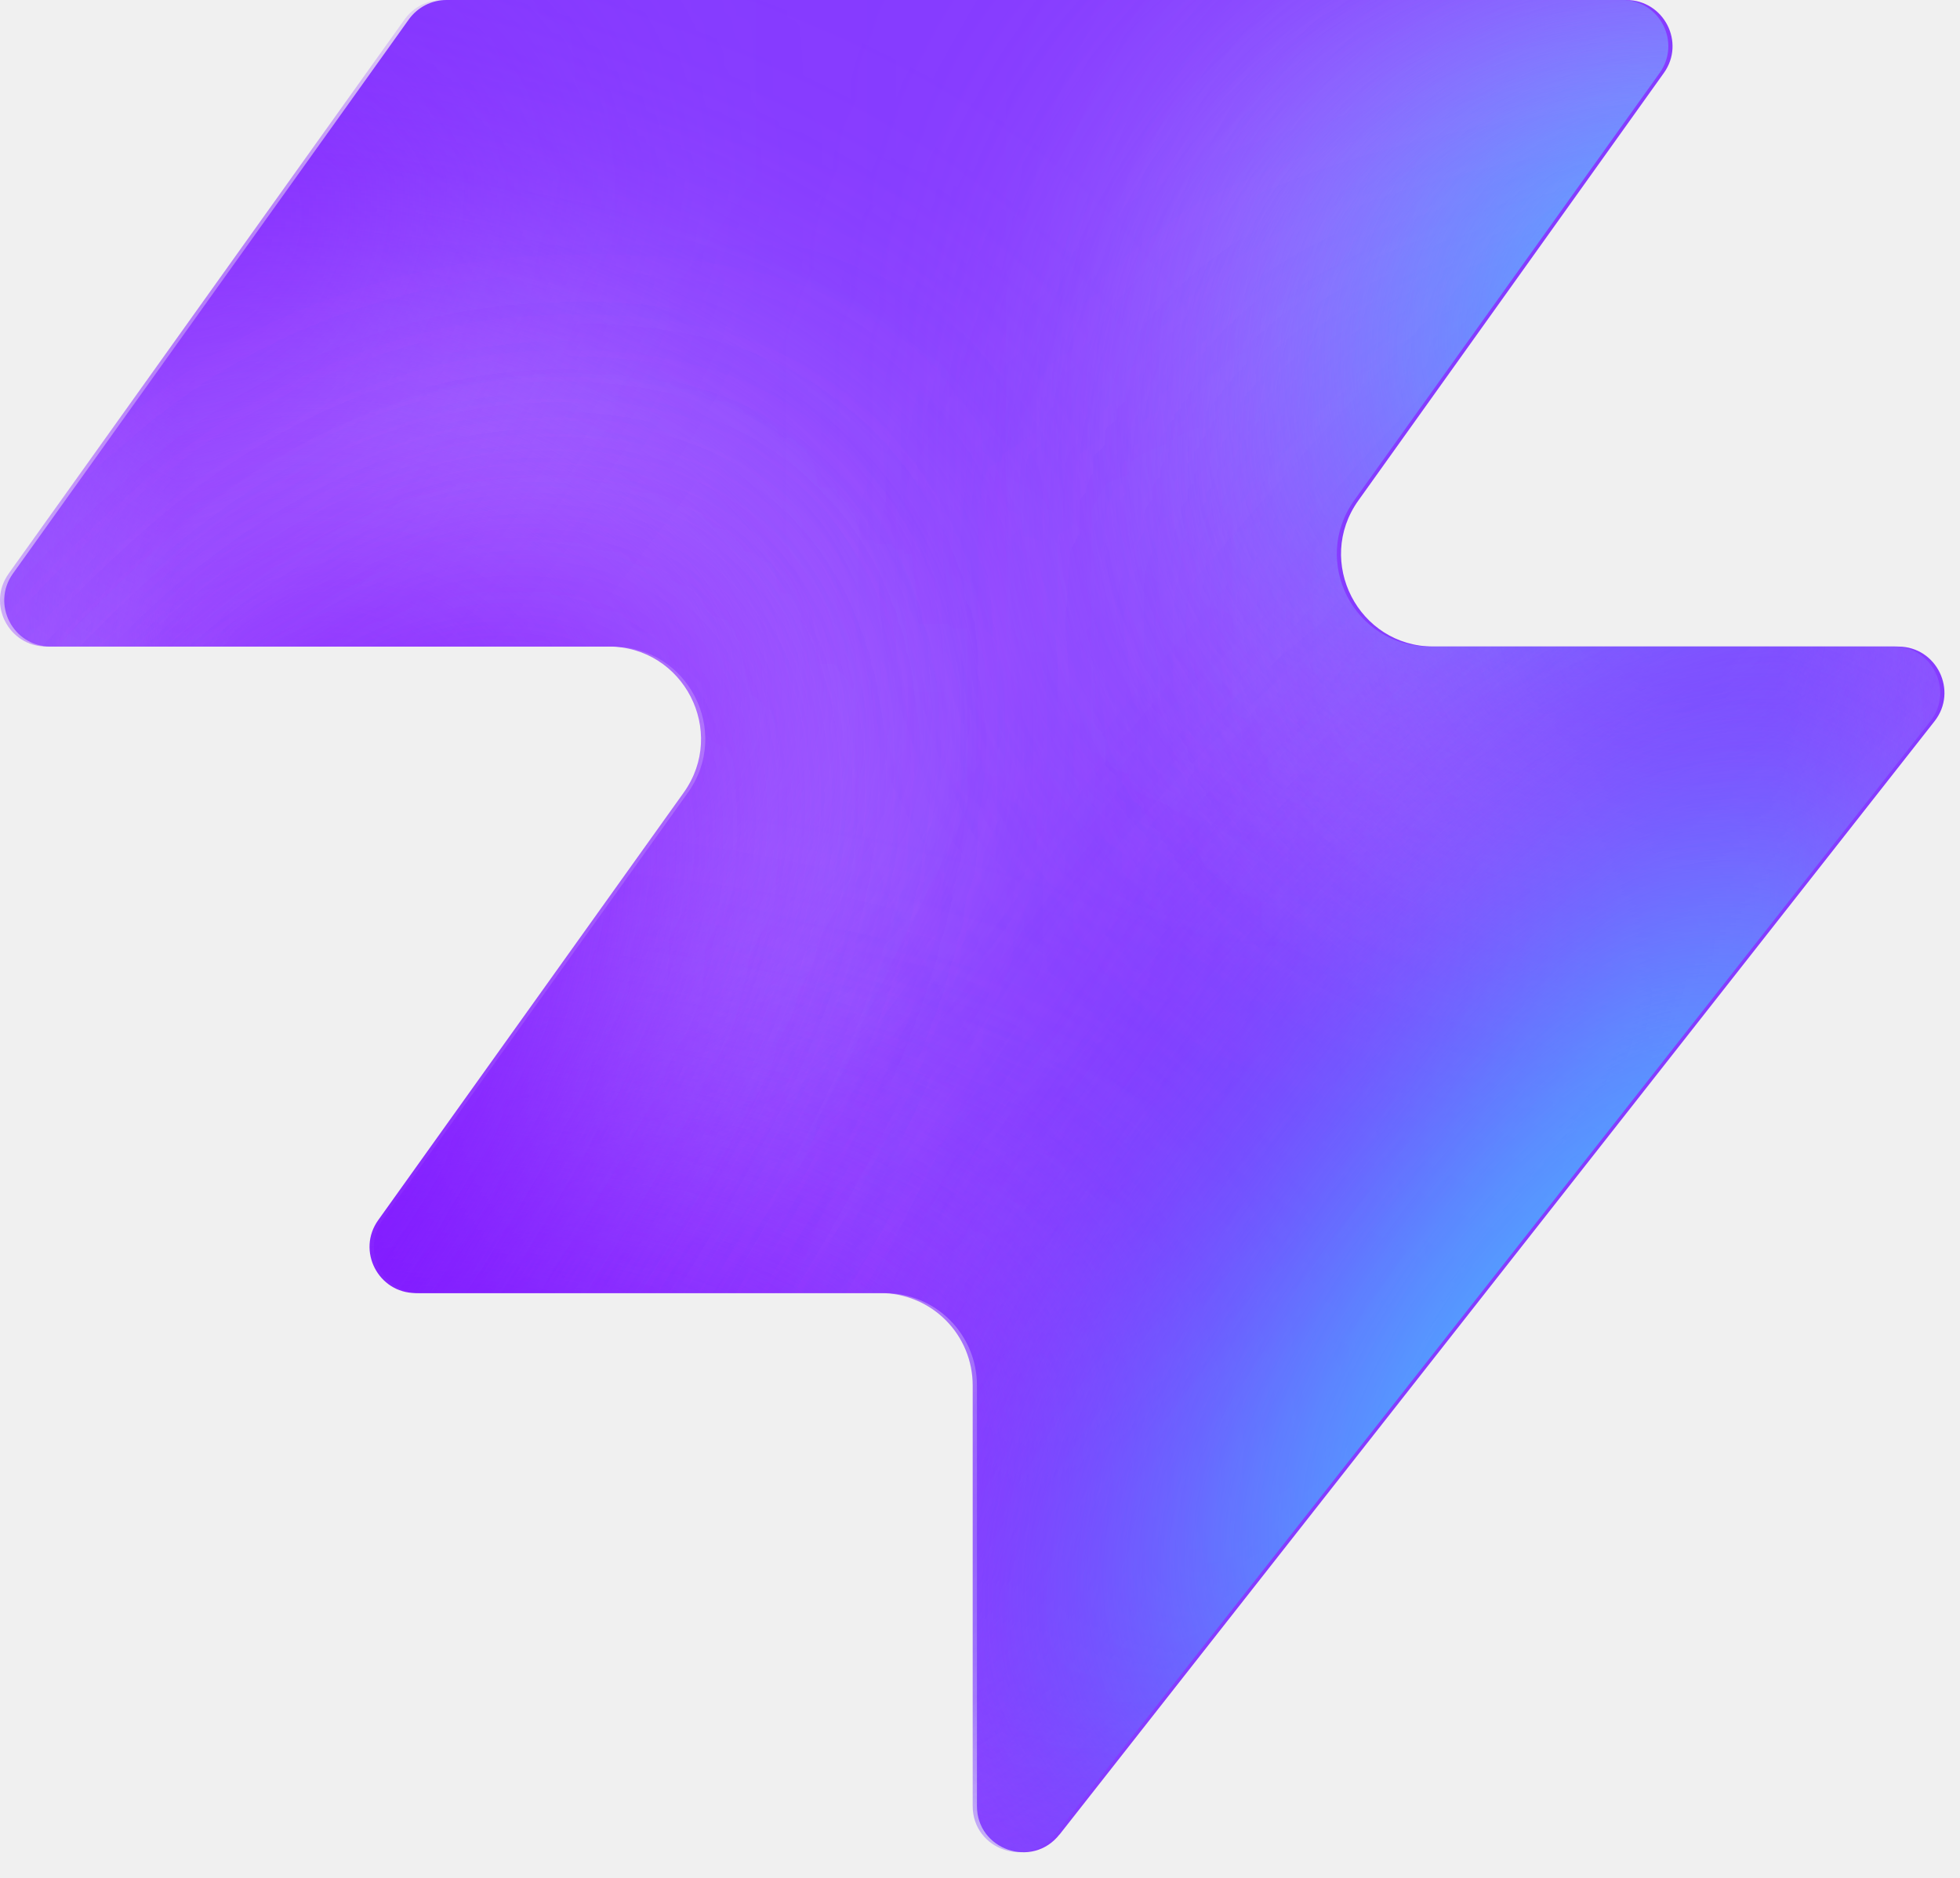
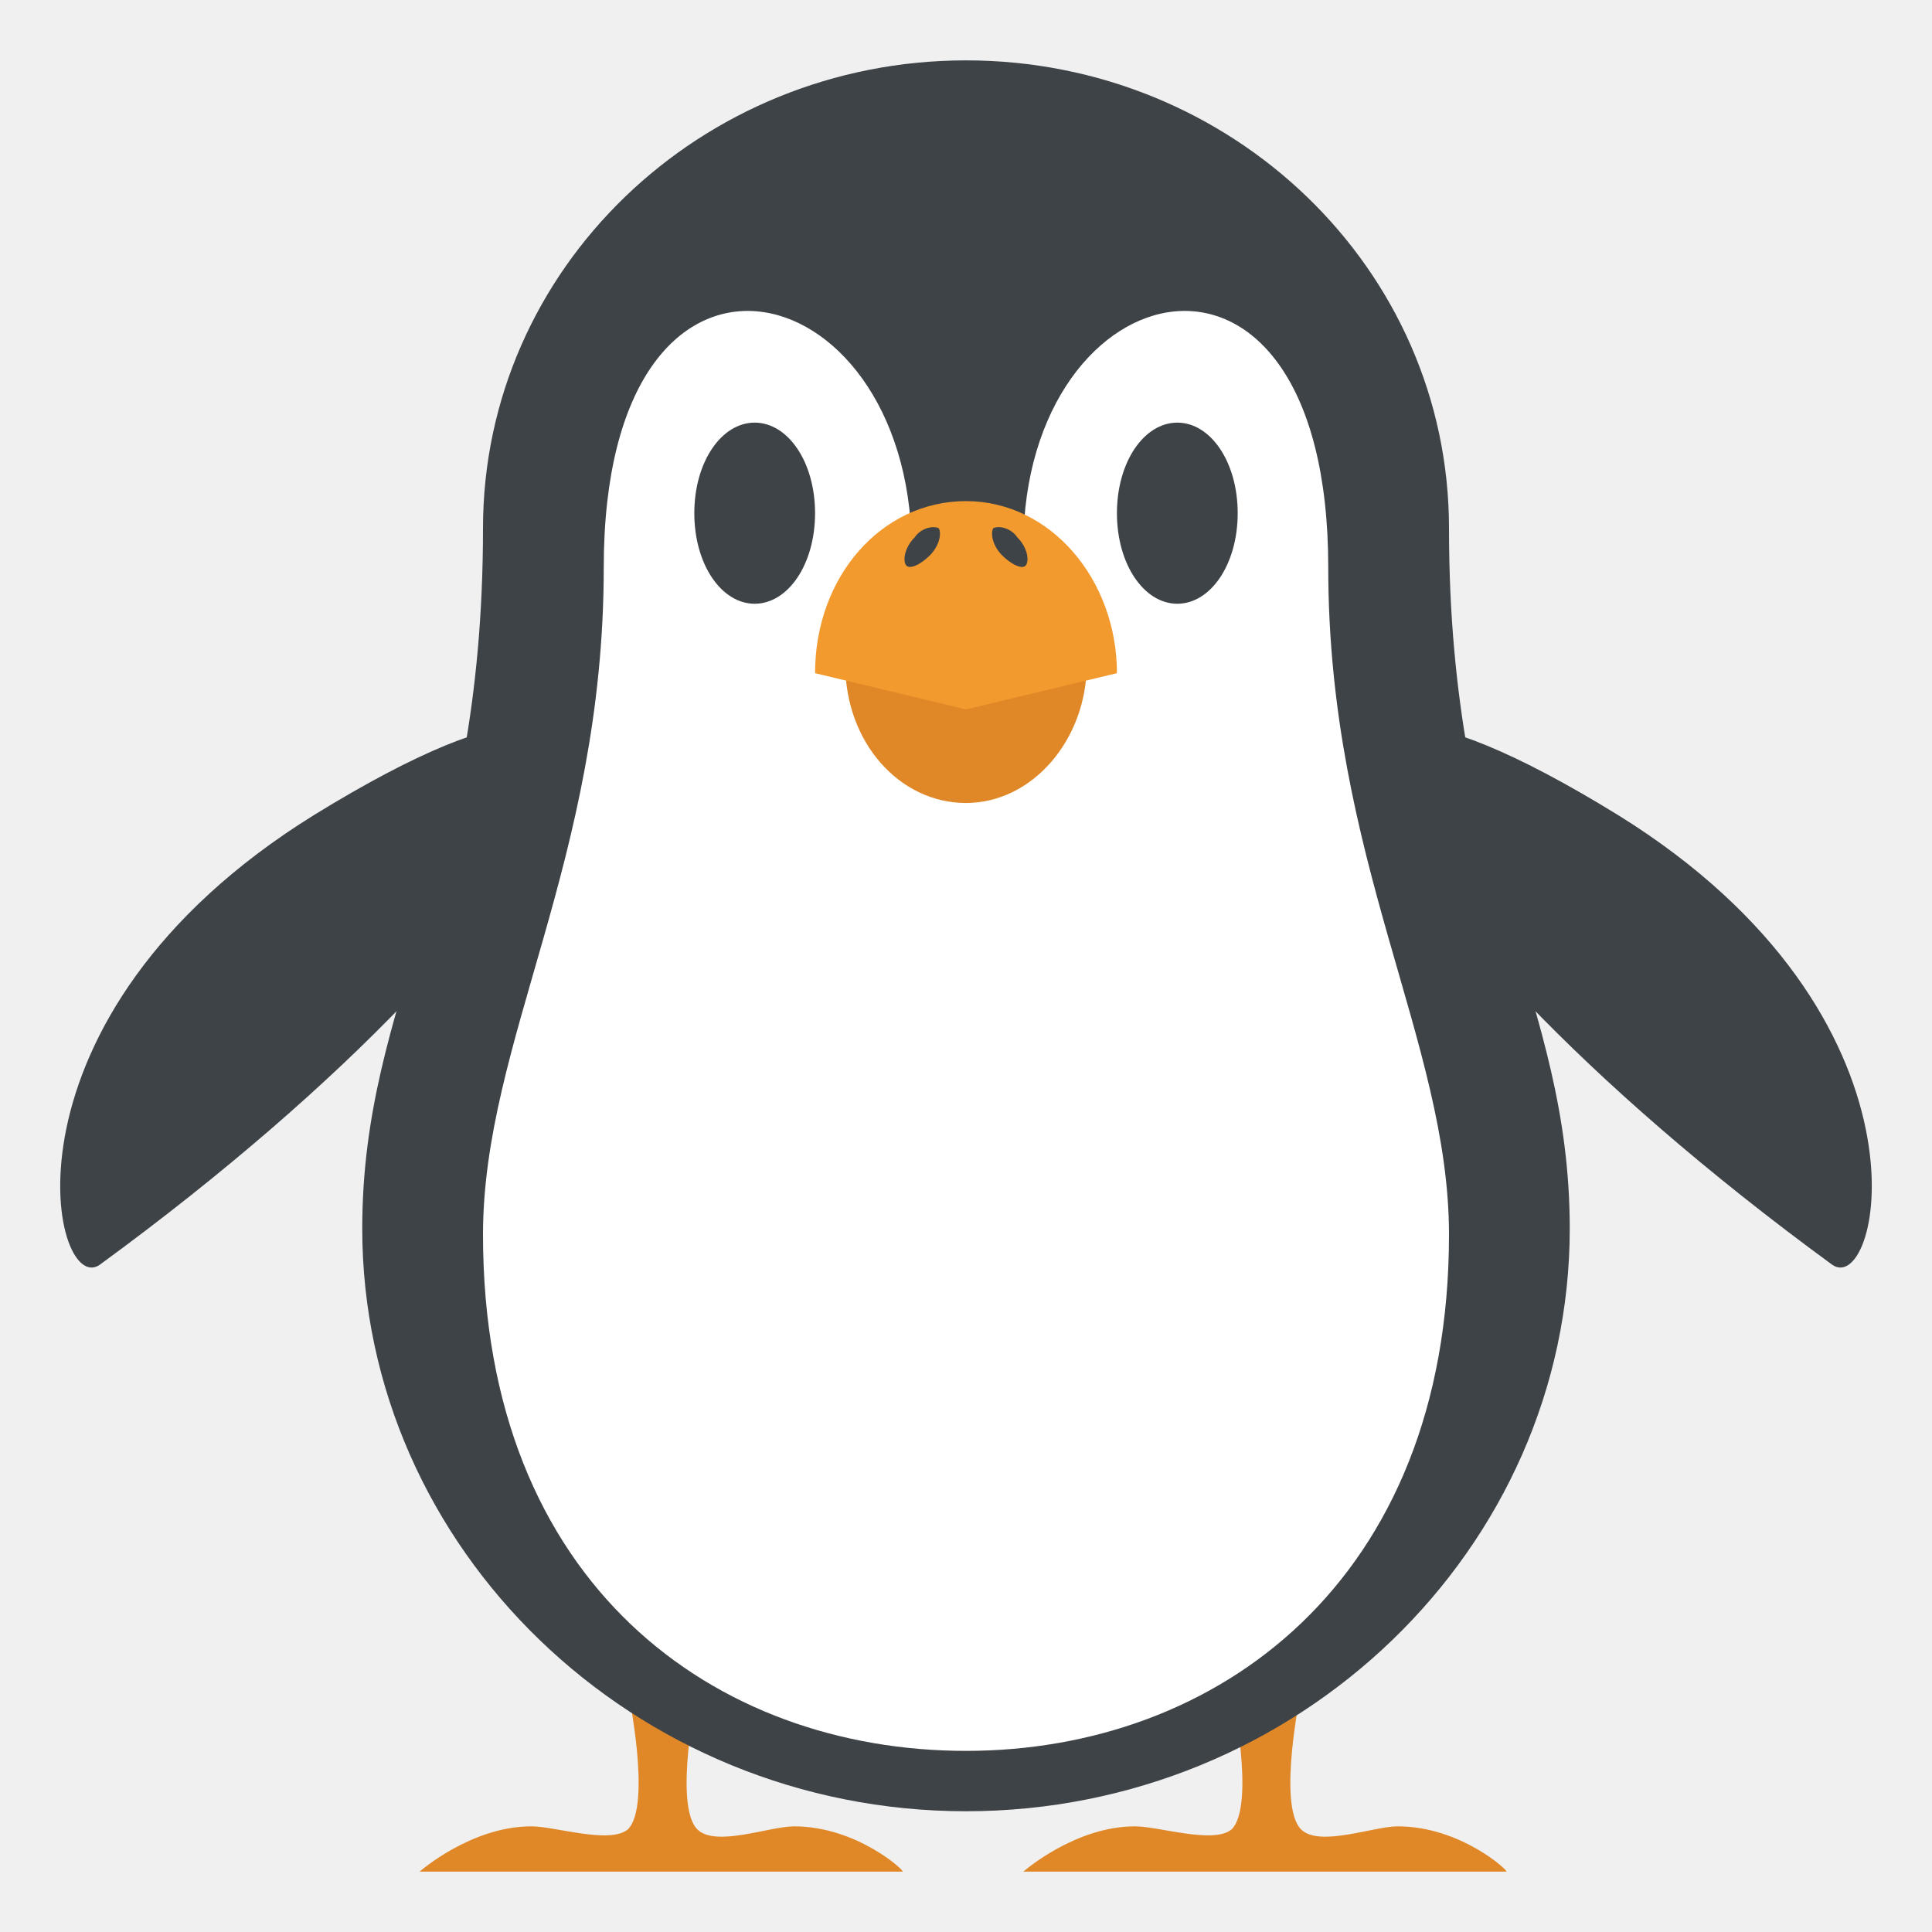
- <svg xmlns="http://www.w3.org/2000/svg" width="48" height="46" fill="none" viewBox="0 0 48 46">
-   <path fill="#863bff" d="M25.946 44.938c-.664.845-2.021.375-2.021-.698V33.937a2.26 2.26 0 0 0-2.262-2.262H10.287c-.92 0-1.456-1.04-.92-1.788l7.48-10.471c1.07-1.497 0-3.578-1.842-3.578H1.237c-.92 0-1.456-1.04-.92-1.788L10.013.474c.214-.297.556-.474.92-.474h28.894c.92 0 1.456 1.04.92 1.788l-7.48 10.471c-1.07 1.498 0 3.579 1.842 3.579h11.377c.943 0 1.473 1.088.89 1.83L25.947 44.94z" style="fill:#863bff;fill:color(display-p3 .525 .23 1);fill-opacity:1" />
-   <mask id="a" width="48" height="46" x="0" y="0" maskUnits="userSpaceOnUse" style="mask-type:alpha">
-     <path fill="#000" d="M25.842 44.938c-.664.844-2.021.375-2.021-.698V33.937a2.26 2.26 0 0 0-2.262-2.262H10.183c-.92 0-1.456-1.04-.92-1.788l7.48-10.471c1.07-1.498 0-3.579-1.842-3.579H1.133c-.92 0-1.456-1.04-.92-1.787L9.91.473c.214-.297.556-.474.92-.474h28.894c.92 0 1.456 1.04.92 1.788l-7.48 10.471c-1.07 1.498 0 3.578 1.842 3.578h11.377c.943 0 1.473 1.088.89 1.832L25.843 44.94z" style="fill:#000;fill-opacity:1" />
-   </mask>
-   <g mask="url(#a)">
-     <g filter="url(#b)">
-       <ellipse cx="5.508" cy="14.704" fill="#ede6ff" rx="5.508" ry="14.704" style="fill:#ede6ff;fill:color(display-p3 .927 .903 1);fill-opacity:1" transform="matrix(.00324 1 1 -.00324 -4.47 31.516)" />
-     </g>
-     <g filter="url(#c)">
-       <ellipse cx="10.399" cy="29.851" fill="#ede6ff" rx="10.399" ry="29.851" style="fill:#ede6ff;fill:color(display-p3 .927 .903 1);fill-opacity:1" transform="matrix(.00324 1 1 -.00324 -39.328 7.883)" />
-     </g>
-     <g filter="url(#d)">
-       <ellipse cx="5.508" cy="30.487" fill="#7e14ff" rx="5.508" ry="30.487" style="fill:#7e14ff;fill:color(display-p3 .492 .077 1);fill-opacity:1" transform="rotate(89.814 -25.913 -14.639)scale(1 -1)" />
-     </g>
-     <g filter="url(#e)">
-       <ellipse cx="5.508" cy="30.599" fill="#7e14ff" rx="5.508" ry="30.599" style="fill:#7e14ff;fill:color(display-p3 .492 .077 1);fill-opacity:1" transform="rotate(89.814 -32.644 -3.334)scale(1 -1)" />
-     </g>
-     <g filter="url(#f)">
-       <ellipse cx="5.508" cy="30.599" fill="#7e14ff" rx="5.508" ry="30.599" style="fill:#7e14ff;fill:color(display-p3 .492 .077 1);fill-opacity:1" transform="matrix(.00324 1 1 -.00324 -34.34 30.47)" />
-     </g>
-     <g filter="url(#g)">
-       <ellipse cx="14.072" cy="22.078" fill="#ede6ff" rx="14.072" ry="22.078" style="fill:#ede6ff;fill:color(display-p3 .927 .903 1);fill-opacity:1" transform="rotate(93.35 24.506 48.493)scale(-1 1)" />
-     </g>
-     <g filter="url(#h)">
-       <ellipse cx="3.47" cy="21.501" fill="#7e14ff" rx="3.47" ry="21.501" style="fill:#7e14ff;fill:color(display-p3 .492 .077 1);fill-opacity:1" transform="rotate(89.009 28.708 47.59)scale(-1 1)" />
-     </g>
-     <g filter="url(#i)">
-       <ellipse cx="3.47" cy="21.501" fill="#7e14ff" rx="3.47" ry="21.501" style="fill:#7e14ff;fill:color(display-p3 .492 .077 1);fill-opacity:1" transform="rotate(89.009 28.708 47.59)scale(-1 1)" />
-     </g>
-     <g filter="url(#j)">
-       <ellipse cx=".387" cy="8.972" fill="#7e14ff" rx="4.407" ry="29.108" style="fill:#7e14ff;fill:color(display-p3 .492 .077 1);fill-opacity:1" transform="rotate(39.51 .387 8.972)" />
-     </g>
-     <g filter="url(#k)">
-       <ellipse cx="47.523" cy="-6.092" fill="#7e14ff" rx="4.407" ry="29.108" style="fill:#7e14ff;fill:color(display-p3 .492 .077 1);fill-opacity:1" transform="rotate(37.892 47.523 -6.092)" />
-     </g>
-     <g filter="url(#l)">
-       <ellipse cx="41.412" cy="6.333" fill="#47bfff" rx="5.971" ry="9.665" style="fill:#47bfff;fill:color(display-p3 .28 .748 1);fill-opacity:1" transform="rotate(37.892 41.412 6.333)" />
-     </g>
-     <g filter="url(#m)">
-       <ellipse cx="-1.879" cy="38.332" fill="#7e14ff" rx="4.407" ry="29.108" style="fill:#7e14ff;fill:color(display-p3 .492 .077 1);fill-opacity:1" transform="rotate(37.892 -1.88 38.332)" />
-     </g>
-     <g filter="url(#n)">
-       <ellipse cx="-1.879" cy="38.332" fill="#7e14ff" rx="4.407" ry="29.108" style="fill:#7e14ff;fill:color(display-p3 .492 .077 1);fill-opacity:1" transform="rotate(37.892 -1.88 38.332)" />
-     </g>
-     <g filter="url(#o)">
-       <ellipse cx="35.651" cy="29.907" fill="#7e14ff" rx="4.407" ry="29.108" style="fill:#7e14ff;fill:color(display-p3 .492 .077 1);fill-opacity:1" transform="rotate(37.892 35.651 29.907)" />
-     </g>
-     <g filter="url(#p)">
-       <ellipse cx="38.418" cy="32.4" fill="#47bfff" rx="5.971" ry="15.297" style="fill:#47bfff;fill:color(display-p3 .28 .748 1);fill-opacity:1" transform="rotate(37.892 38.418 32.4)" />
-     </g>
+ <svg xmlns="http://www.w3.org/2000/svg" width="800px" height="800px" viewBox="0 0 64 64" aria-hidden="true" role="img" class="iconify iconify--emojione" preserveAspectRatio="xMidYMid meet">
+   <g fill="#e08828">
+     <path d="M26.3 60.5c-.8 0-2.6.7-3.2.1c-.8-.8 0-4.6 0-4.6h-2.3s.8 3.8 0 4.6c-.6.5-2.4-.1-3.2-.1c-2 0-3.7 1.5-3.7 1.5h16c.1 0-1.5-1.5-3.6-1.5">
+ 
+ </path>
+     <path d="M46.3 60.5c-.8 0-2.6.7-3.2.1c-.8-.8 0-4.6 0-4.6h-2.3s.8 3.8 0 4.6c-.6.5-2.4-.1-3.2-.1c-2 0-3.7 1.5-3.7 1.5h16c.1 0-1.5-1.5-3.6-1.5">
+ 
+ </path>
  </g>
-   <defs>
-     <filter id="b" width="60.045" height="41.654" x="-19.77" y="16.149" color-interpolation-filters="sRGB" filterUnits="userSpaceOnUse">
-       <feFlood flood-opacity="0" result="BackgroundImageFix" />
-       <feBlend in="SourceGraphic" in2="BackgroundImageFix" result="shape" />
-       <feGaussianBlur result="effect1_foregroundBlur_2002_17158" stdDeviation="7.659" />
-     </filter>
-     <filter id="c" width="90.34" height="51.437" x="-54.613" y="-7.533" color-interpolation-filters="sRGB" filterUnits="userSpaceOnUse">
-       <feFlood flood-opacity="0" result="BackgroundImageFix" />
-       <feBlend in="SourceGraphic" in2="BackgroundImageFix" result="shape" />
-       <feGaussianBlur result="effect1_foregroundBlur_2002_17158" stdDeviation="7.659" />
-     </filter>
-     <filter id="d" width="79.355" height="29.4" x="-49.64" y="2.03" color-interpolation-filters="sRGB" filterUnits="userSpaceOnUse">
-       <feFlood flood-opacity="0" result="BackgroundImageFix" />
-       <feBlend in="SourceGraphic" in2="BackgroundImageFix" result="shape" />
-       <feGaussianBlur result="effect1_foregroundBlur_2002_17158" stdDeviation="4.596" />
-     </filter>
-     <filter id="e" width="79.579" height="29.4" x="-45.045" y="20.029" color-interpolation-filters="sRGB" filterUnits="userSpaceOnUse">
-       <feFlood flood-opacity="0" result="BackgroundImageFix" />
-       <feBlend in="SourceGraphic" in2="BackgroundImageFix" result="shape" />
-       <feGaussianBlur result="effect1_foregroundBlur_2002_17158" stdDeviation="4.596" />
-     </filter>
-     <filter id="f" width="79.579" height="29.4" x="-43.513" y="21.178" color-interpolation-filters="sRGB" filterUnits="userSpaceOnUse">
-       <feFlood flood-opacity="0" result="BackgroundImageFix" />
-       <feBlend in="SourceGraphic" in2="BackgroundImageFix" result="shape" />
-       <feGaussianBlur result="effect1_foregroundBlur_2002_17158" stdDeviation="4.596" />
-     </filter>
-     <filter id="g" width="74.749" height="58.852" x="15.756" y="-17.901" color-interpolation-filters="sRGB" filterUnits="userSpaceOnUse">
-       <feFlood flood-opacity="0" result="BackgroundImageFix" />
-       <feBlend in="SourceGraphic" in2="BackgroundImageFix" result="shape" />
-       <feGaussianBlur result="effect1_foregroundBlur_2002_17158" stdDeviation="7.659" />
-     </filter>
-     <filter id="h" width="61.377" height="25.362" x="23.548" y="2.284" color-interpolation-filters="sRGB" filterUnits="userSpaceOnUse">
-       <feFlood flood-opacity="0" result="BackgroundImageFix" />
-       <feBlend in="SourceGraphic" in2="BackgroundImageFix" result="shape" />
-       <feGaussianBlur result="effect1_foregroundBlur_2002_17158" stdDeviation="4.596" />
-     </filter>
-     <filter id="i" width="61.377" height="25.362" x="23.548" y="2.284" color-interpolation-filters="sRGB" filterUnits="userSpaceOnUse">
-       <feFlood flood-opacity="0" result="BackgroundImageFix" />
-       <feBlend in="SourceGraphic" in2="BackgroundImageFix" result="shape" />
-       <feGaussianBlur result="effect1_foregroundBlur_2002_17158" stdDeviation="4.596" />
-     </filter>
-     <filter id="j" width="56.045" height="63.649" x="-27.636" y="-22.853" color-interpolation-filters="sRGB" filterUnits="userSpaceOnUse">
-       <feFlood flood-opacity="0" result="BackgroundImageFix" />
-       <feBlend in="SourceGraphic" in2="BackgroundImageFix" result="shape" />
-       <feGaussianBlur result="effect1_foregroundBlur_2002_17158" stdDeviation="4.596" />
-     </filter>
-     <filter id="k" width="54.814" height="64.646" x="20.116" y="-38.415" color-interpolation-filters="sRGB" filterUnits="userSpaceOnUse">
-       <feFlood flood-opacity="0" result="BackgroundImageFix" />
-       <feBlend in="SourceGraphic" in2="BackgroundImageFix" result="shape" />
-       <feGaussianBlur result="effect1_foregroundBlur_2002_17158" stdDeviation="4.596" />
-     </filter>
-     <filter id="l" width="33.541" height="35.313" x="24.641" y="-11.323" color-interpolation-filters="sRGB" filterUnits="userSpaceOnUse">
-       <feFlood flood-opacity="0" result="BackgroundImageFix" />
-       <feBlend in="SourceGraphic" in2="BackgroundImageFix" result="shape" />
-       <feGaussianBlur result="effect1_foregroundBlur_2002_17158" stdDeviation="4.596" />
-     </filter>
-     <filter id="m" width="54.814" height="64.646" x="-29.286" y="6.009" color-interpolation-filters="sRGB" filterUnits="userSpaceOnUse">
-       <feFlood flood-opacity="0" result="BackgroundImageFix" />
-       <feBlend in="SourceGraphic" in2="BackgroundImageFix" result="shape" />
-       <feGaussianBlur result="effect1_foregroundBlur_2002_17158" stdDeviation="4.596" />
-     </filter>
-     <filter id="n" width="54.814" height="64.646" x="-29.286" y="6.009" color-interpolation-filters="sRGB" filterUnits="userSpaceOnUse">
-       <feFlood flood-opacity="0" result="BackgroundImageFix" />
-       <feBlend in="SourceGraphic" in2="BackgroundImageFix" result="shape" />
-       <feGaussianBlur result="effect1_foregroundBlur_2002_17158" stdDeviation="4.596" />
-     </filter>
-     <filter id="o" width="54.814" height="64.646" x="8.244" y="-2.416" color-interpolation-filters="sRGB" filterUnits="userSpaceOnUse">
-       <feFlood flood-opacity="0" result="BackgroundImageFix" />
-       <feBlend in="SourceGraphic" in2="BackgroundImageFix" result="shape" />
-       <feGaussianBlur result="effect1_foregroundBlur_2002_17158" stdDeviation="4.596" />
-     </filter>
-     <filter id="p" width="39.409" height="43.623" x="18.713" y="10.588" color-interpolation-filters="sRGB" filterUnits="userSpaceOnUse">
-       <feFlood flood-opacity="0" result="BackgroundImageFix" />
-       <feBlend in="SourceGraphic" in2="BackgroundImageFix" result="shape" />
-       <feGaussianBlur result="effect1_foregroundBlur_2002_17158" stdDeviation="4.596" />
-     </filter>
-   </defs>
+   <g fill="#3e4347">
+     <path d="M10.4 27C-.4 33.7 1.7 43 3.3 41.9C20 29.7 24.2 18.5 10.4 27z">
+ 
+ </path>
+     <path d="M53.6 27c-13.8-8.5-9.6 2.7 7.1 14.9c1.6 1.1 3.7-8.2-7.1-14.9">
+ 
+ </path>
+     <path d="M48 17.5C48 8.9 40.8 2 32 2S16 8.9 16 17.5c0 11.6-4 15.5-4 23.2C12 51.3 21 60 32 60s20-8.7 20-19.3c0-7.7-4-11.6-4-23.2">
+ 
+ </path>
+   </g>
+   <path d="M44 18.8c0-12.4-10.1-10-10.1-.7h-3.7C30.1 8.8 20 6.4 20 18.8c0 9.7-4 15.7-4 22.1C16 52.5 23.7 58 32 58s16-5.6 16-17.1c0-6.4-4-12.4-4-22.1" fill="#ffffff">
+ 
+ </path>
+   <g fill="#3e4347">
+     <path d="M41 17c0 1.7-.9 3-2 3s-2-1.3-2-3s.9-3 2-3s2 1.3 2 3">
+ 
+ </path>
+     <path d="M27 17c0 1.7-.9 3-2 3s-2-1.3-2-3s.9-3 2-3s2 1.3 2 3">
+ 
+ </path>
+   </g>
+   <path d="M28 22h8c0 2.5-1.8 4.6-4 4.6s-4-2-4-4.6" fill="#e08828">
+ 
+ </path>
+   <path d="M37 22.3l-5 1.2l-5-1.2c0-3.2 2.2-5.7 5-5.7s5 2.6 5 5.7" fill="#f29a2e">
+ 
+ </path>
+   <g fill="#3e4347">
+     <path d="M33.7 17.8c.3.3.4.7.3.9c-.1.2-.5 0-.8-.3c-.3-.3-.4-.7-.3-.9c.2-.1.6 0 .8.3">
+ 
+ </path>
+     <path d="M30.3 17.8c-.3.3-.4.7-.3.9c.1.2.5 0 .8-.3c.3-.3.4-.7.3-.9c-.2-.1-.6 0-.8.3">
+ 
+ </path>
+   </g>
</svg>
